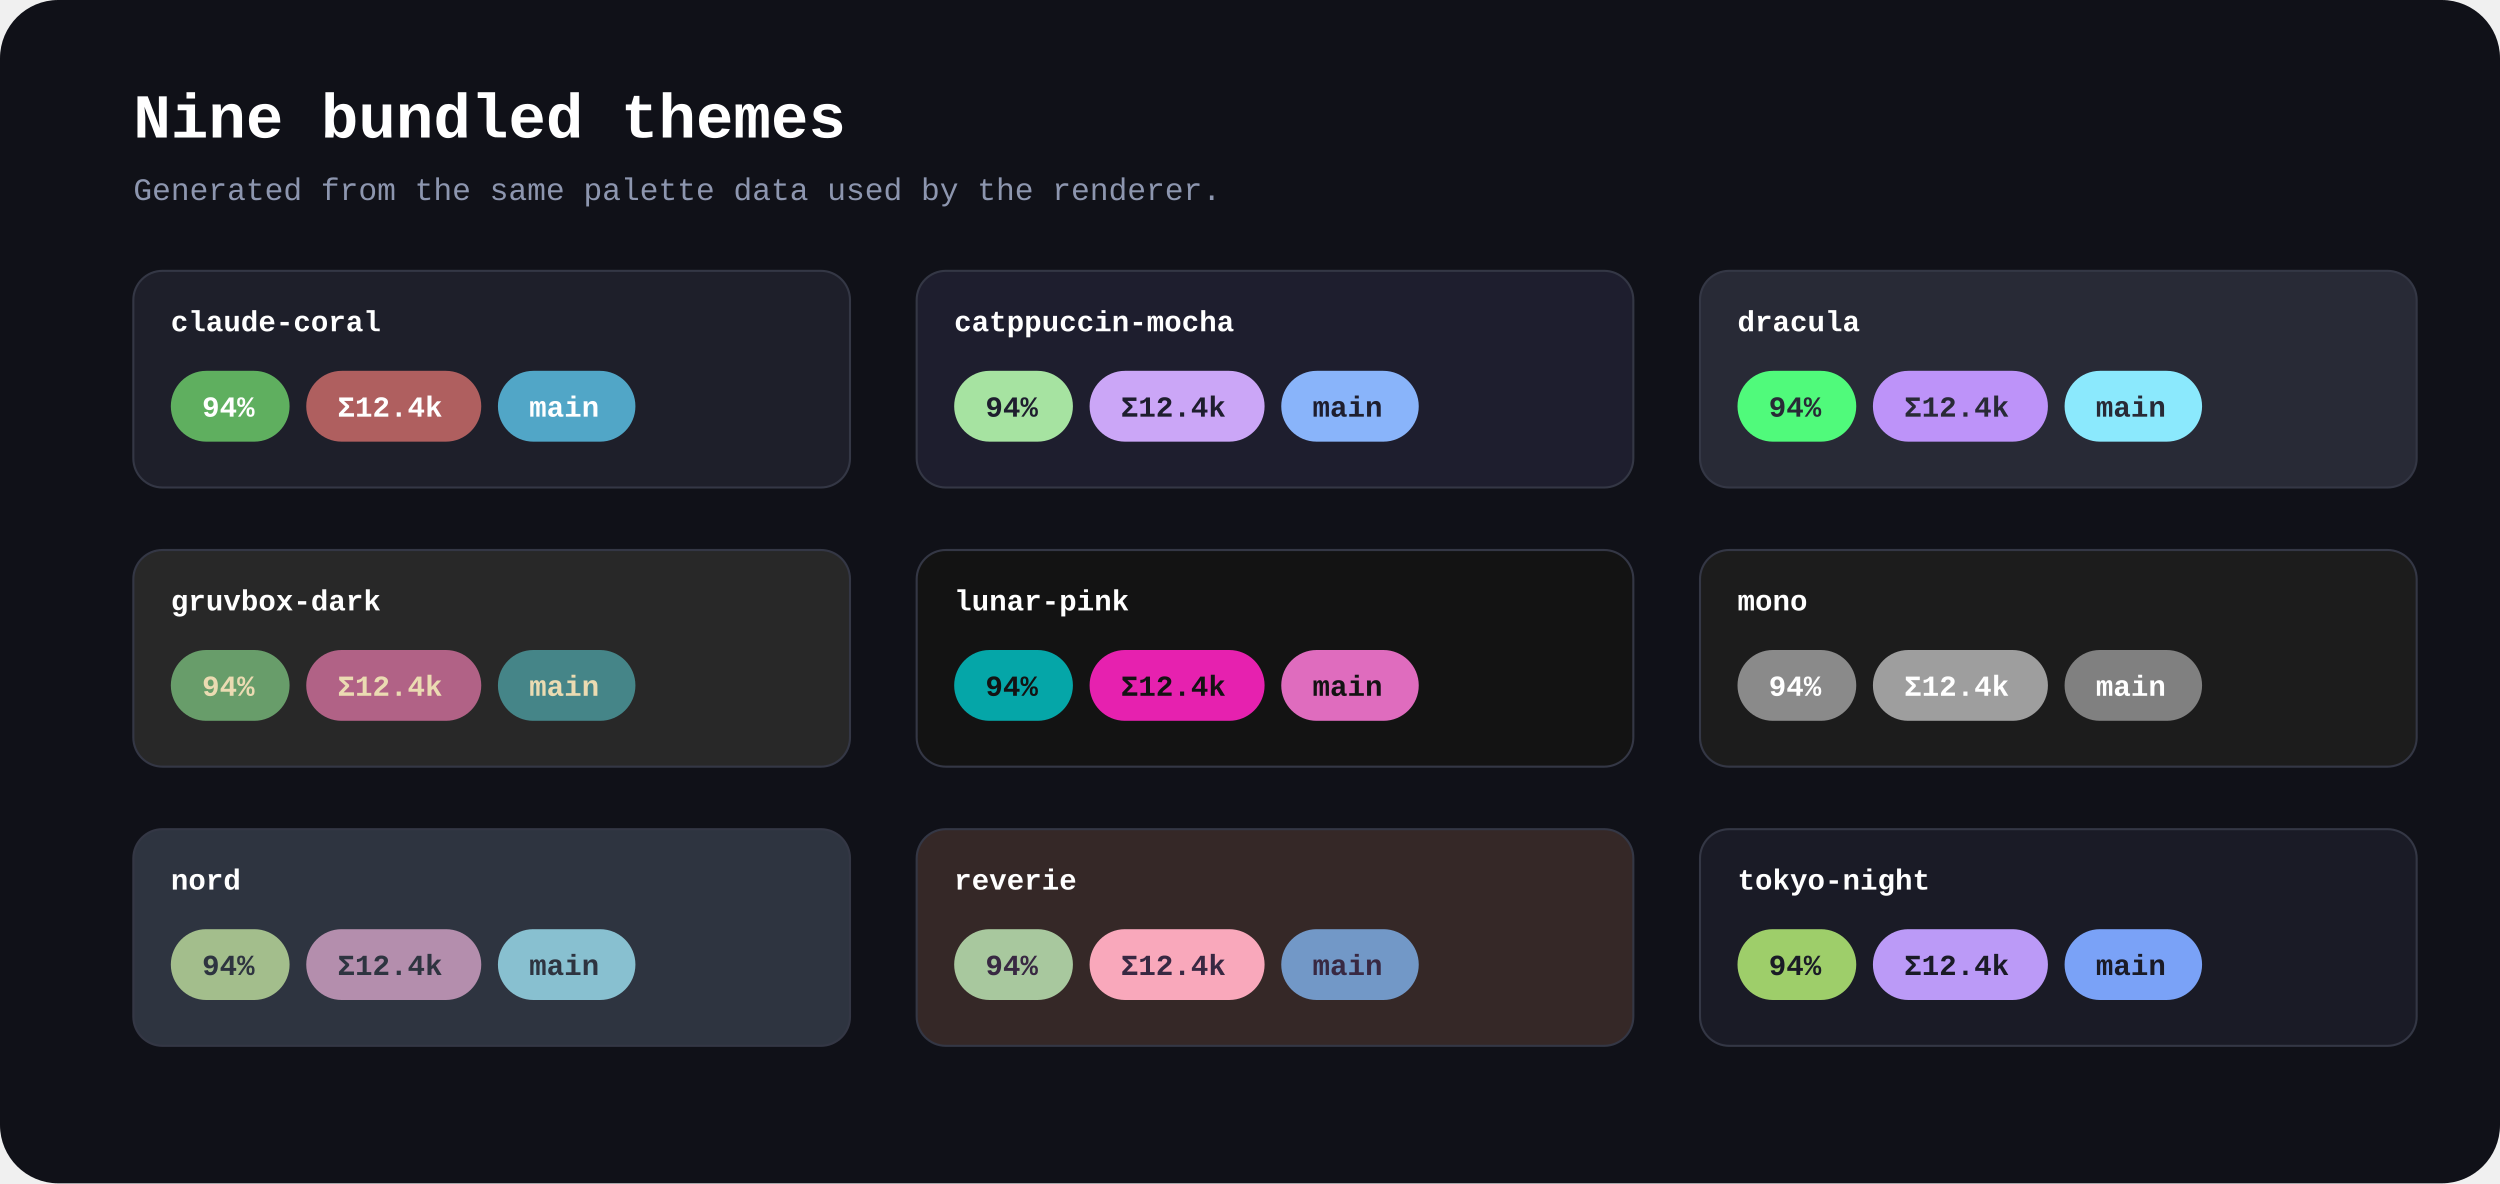
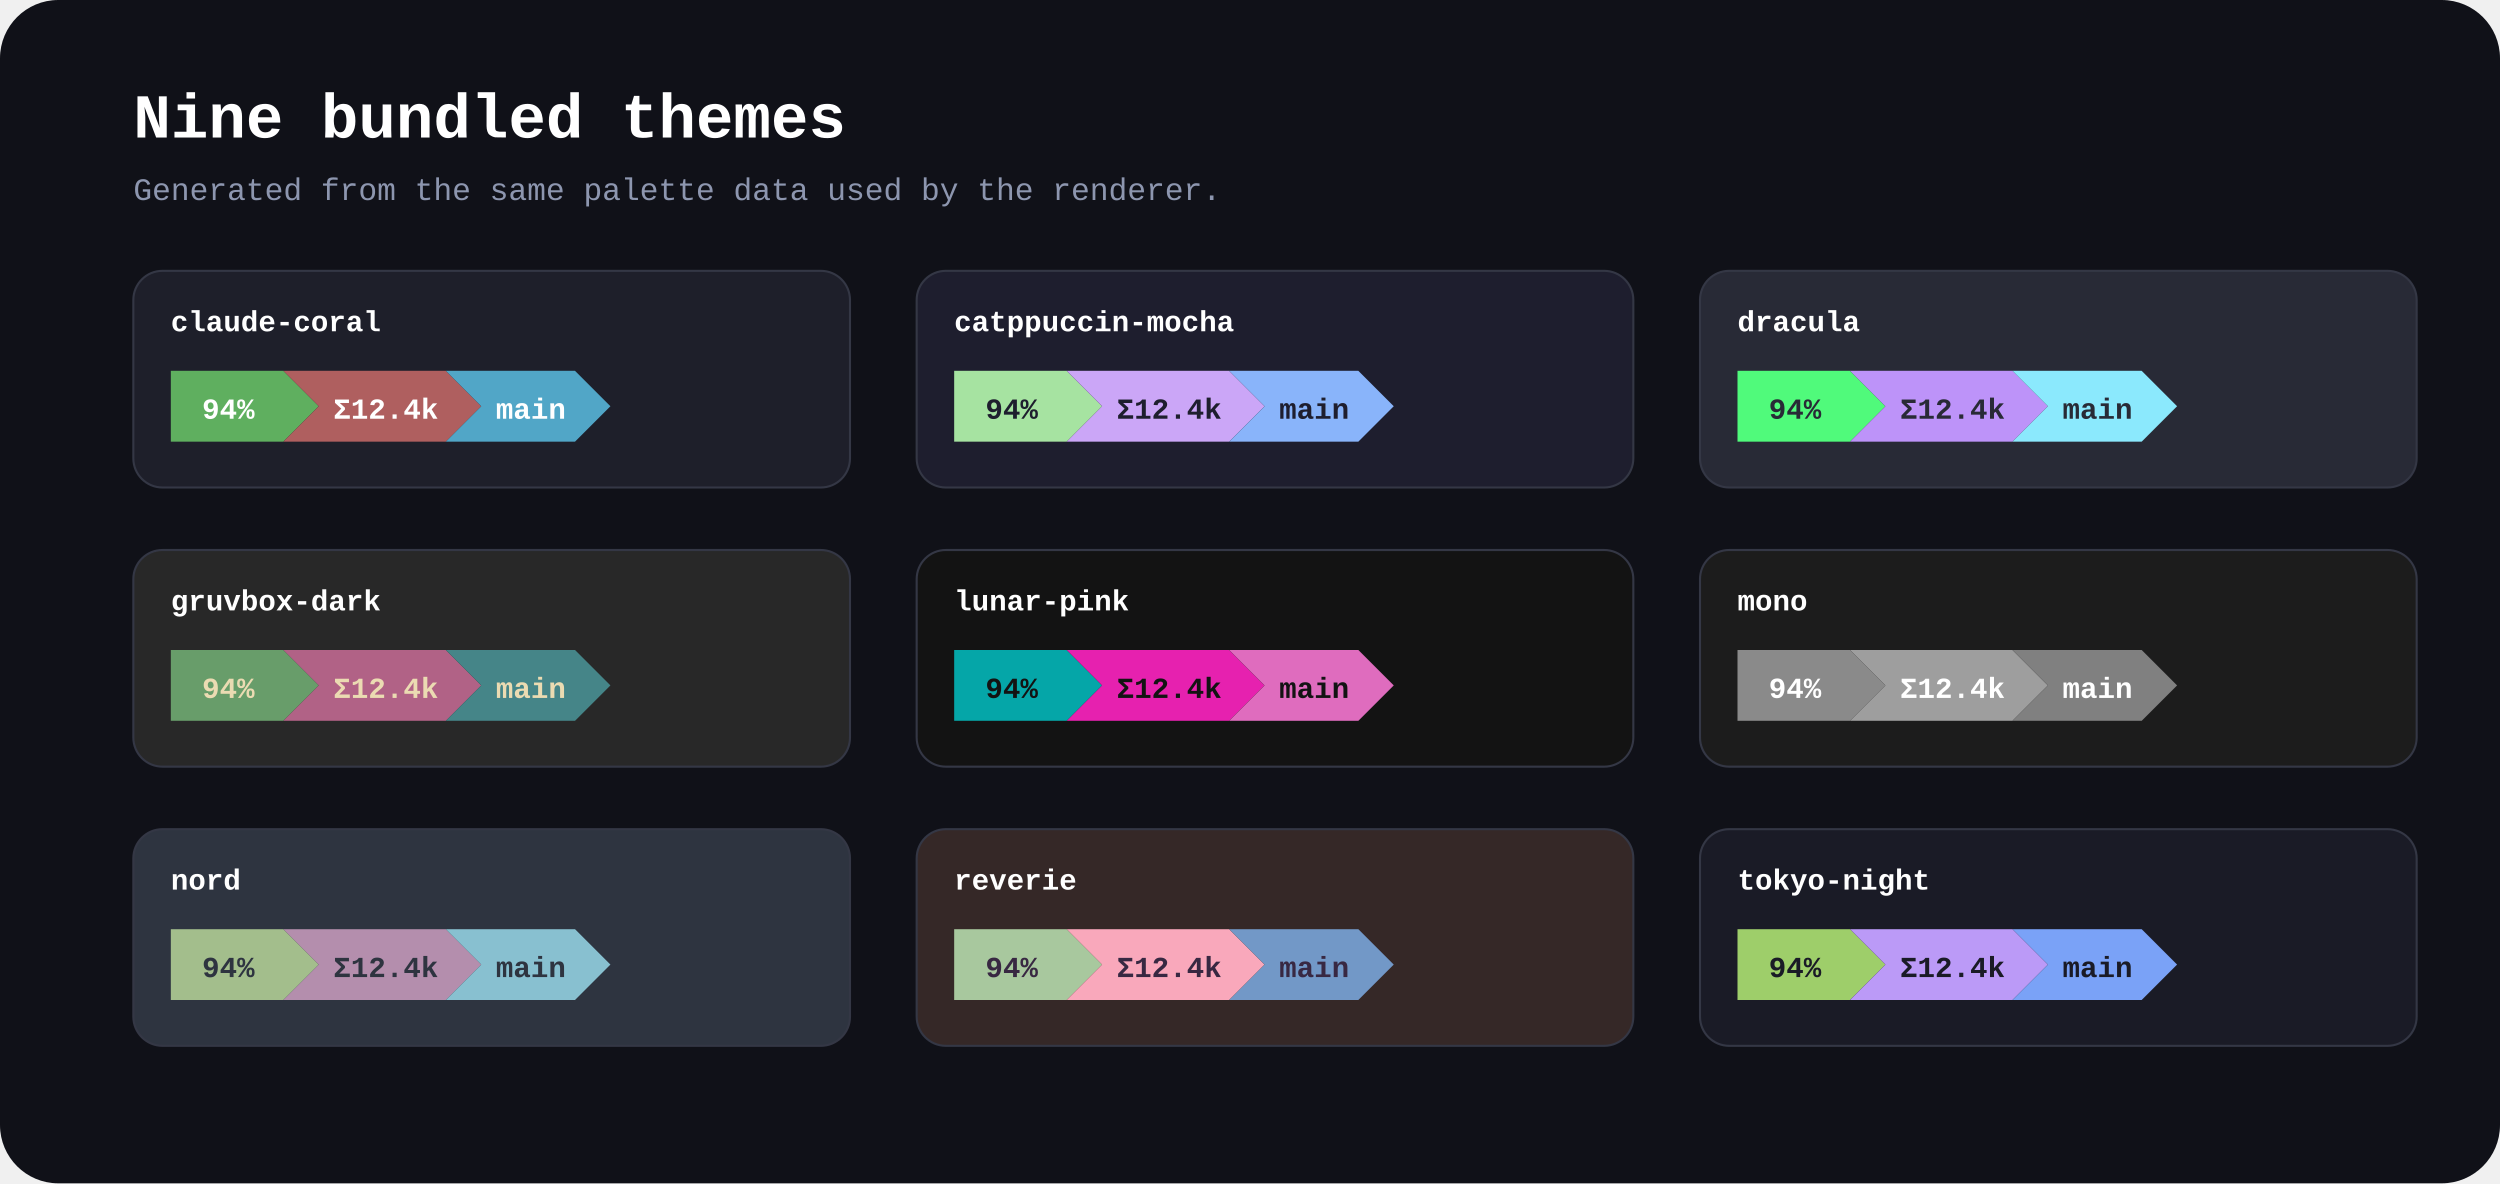
<svg xmlns="http://www.w3.org/2000/svg" width="1200" height="568" viewBox="0 0 1200 568" role="img" aria-labelledby="title desc">
  <style>
text { font-family: ui-monospace, SFMono-Regular, Menlo, Consolas, "Liberation Mono", monospace; }
</style>
  <rect width="1200" height="568" rx="28" fill="#101118" />
  <text x="64" y="66" fill="#ffffff" font-size="30" font-weight="800">Nine bundled themes</text>
  <text x="64" y="96" fill="#8d96af" font-size="15">Generated from the same palette data used by the renderer.</text>
  <rect x="64" y="130" width="344" height="104" rx="14" fill="#1e1f2a" stroke="#343745" />
  <text x="82" y="159" fill="#ffffff" font-size="14" font-weight="700">claude-coral</text>
-   <rect x="82" y="178" width="57" height="34" rx="17" fill="#5faf5f" />
-   <text x="97" y="200" fill="#ffffff" font-size="14" font-weight="700">94%</text>
-   <rect x="147" y="178" width="84" height="34" rx="17" fill="#af5f5f" />
-   <text x="162" y="200" fill="#ffffff" font-size="14" font-weight="700">Σ12.4k</text>
-   <rect x="239" y="178" width="66" height="34" rx="17" fill="#51a6c7" />
-   <text x="254" y="200" fill="#ffffff" font-size="14" font-weight="700">main</text>
+   <path d="M 82 178 H 136 L 153 195 L 136 212 H 82 Z" fill="#5faf5f" />
+   <text x="97" y="201" fill="#ffffff" font-size="14" font-weight="700">94%</text>
+   <path d="M 136 178 L 153 195 L 136 212 H 214 L 231 195 L 214 178 Z" fill="#af5f5f" />
+   <text x="160" y="201" fill="#ffffff" font-size="14" font-weight="700">Σ12.4k</text>
+   <path d="M 214 178 L 231 195 L 214 212 H 276 L 293 195 L 276 178 Z" fill="#51a6c7" />
+   <text x="238" y="201" fill="#ffffff" font-size="14" font-weight="700">main</text>
  <rect x="440" y="130" width="344" height="104" rx="14" fill="#1e1e2e" stroke="#343745" />
  <text x="458" y="159" fill="#ffffff" font-size="14" font-weight="700">catppuccin-mocha</text>
-   <rect x="458" y="178" width="57" height="34" rx="17" fill="#a6e3a1" />
-   <text x="473" y="200" fill="#1e1e2e" font-size="14" font-weight="700">94%</text>
-   <rect x="523" y="178" width="84" height="34" rx="17" fill="#cba6f7" />
-   <text x="538" y="200" fill="#1e1e2e" font-size="14" font-weight="700">Σ12.4k</text>
-   <rect x="615" y="178" width="66" height="34" rx="17" fill="#89b4fa" />
-   <text x="630" y="200" fill="#1e1e2e" font-size="14" font-weight="700">main</text>
+   <path d="M 458 178 H 512 L 529 195 L 512 212 H 458 Z" fill="#a6e3a1" />
+   <text x="473" y="201" fill="#1e1e2e" font-size="14" font-weight="700">94%</text>
+   <path d="M 512 178 L 529 195 L 512 212 H 590 L 607 195 L 590 178 Z" fill="#cba6f7" />
+   <text x="536" y="201" fill="#1e1e2e" font-size="14" font-weight="700">Σ12.4k</text>
+   <path d="M 590 178 L 607 195 L 590 212 H 652 L 669 195 L 652 178 Z" fill="#89b4fa" />
+   <text x="614" y="201" fill="#1e1e2e" font-size="14" font-weight="700">main</text>
  <rect x="816" y="130" width="344" height="104" rx="14" fill="#282a36" stroke="#343745" />
  <text x="834" y="159" fill="#ffffff" font-size="14" font-weight="700">dracula</text>
-   <rect x="834" y="178" width="57" height="34" rx="17" fill="#50fa7b" />
-   <text x="849" y="200" fill="#282a36" font-size="14" font-weight="700">94%</text>
-   <rect x="899" y="178" width="84" height="34" rx="17" fill="#bd93f9" />
-   <text x="914" y="200" fill="#282a36" font-size="14" font-weight="700">Σ12.4k</text>
-   <rect x="991" y="178" width="66" height="34" rx="17" fill="#8be9fd" />
-   <text x="1006" y="200" fill="#282a36" font-size="14" font-weight="700">main</text>
+   <path d="M 834 178 H 888 L 905 195 L 888 212 H 834 Z" fill="#50fa7b" />
+   <text x="849" y="201" fill="#282a36" font-size="14" font-weight="700">94%</text>
+   <path d="M 888 178 L 905 195 L 888 212 H 966 L 983 195 L 966 178 Z" fill="#bd93f9" />
+   <text x="912" y="201" fill="#282a36" font-size="14" font-weight="700">Σ12.4k</text>
+   <path d="M 966 178 L 983 195 L 966 212 H 1028 L 1045 195 L 1028 178 Z" fill="#8be9fd" />
+   <text x="990" y="201" fill="#282a36" font-size="14" font-weight="700">main</text>
  <rect x="64" y="264" width="344" height="104" rx="14" fill="#282828" stroke="#343745" />
  <text x="82" y="293" fill="#ffffff" font-size="14" font-weight="700">gruvbox-dark</text>
-   <rect x="82" y="312" width="57" height="34" rx="17" fill="#689d6a" />
-   <text x="97" y="334" fill="#ebdbb2" font-size="14" font-weight="700">94%</text>
-   <rect x="147" y="312" width="84" height="34" rx="17" fill="#b16286" />
-   <text x="162" y="334" fill="#ebdbb2" font-size="14" font-weight="700">Σ12.4k</text>
-   <rect x="239" y="312" width="66" height="34" rx="17" fill="#458588" />
-   <text x="254" y="334" fill="#ebdbb2" font-size="14" font-weight="700">main</text>
+   <path d="M 82 312 H 136 L 153 329 L 136 346 H 82 Z" fill="#689d6a" />
+   <text x="97" y="335" fill="#ebdbb2" font-size="14" font-weight="700">94%</text>
+   <path d="M 136 312 L 153 329 L 136 346 H 214 L 231 329 L 214 312 Z" fill="#b16286" />
+   <text x="160" y="335" fill="#ebdbb2" font-size="14" font-weight="700">Σ12.4k</text>
+   <path d="M 214 312 L 231 329 L 214 346 H 276 L 293 329 L 276 312 Z" fill="#458588" />
+   <text x="238" y="335" fill="#ebdbb2" font-size="14" font-weight="700">main</text>
  <rect x="440" y="264" width="344" height="104" rx="14" fill="#131313" stroke="#343745" />
  <text x="458" y="293" fill="#ffffff" font-size="14" font-weight="700">lunar-pink</text>
-   <rect x="458" y="312" width="57" height="34" rx="17" fill="#05a6a8" />
-   <text x="473" y="334" fill="#131313" font-size="14" font-weight="700">94%</text>
-   <rect x="523" y="312" width="84" height="34" rx="17" fill="#e621af" />
-   <text x="538" y="334" fill="#131313" font-size="14" font-weight="700">Σ12.4k</text>
-   <rect x="615" y="312" width="66" height="34" rx="17" fill="#df6cbe" />
-   <text x="630" y="334" fill="#131313" font-size="14" font-weight="700">main</text>
+   <path d="M 458 312 H 512 L 529 329 L 512 346 H 458 Z" fill="#05a6a8" />
+   <text x="473" y="335" fill="#131313" font-size="14" font-weight="700">94%</text>
+   <path d="M 512 312 L 529 329 L 512 346 H 590 L 607 329 L 590 312 Z" fill="#e621af" />
+   <text x="536" y="335" fill="#131313" font-size="14" font-weight="700">Σ12.4k</text>
+   <path d="M 590 312 L 607 329 L 590 346 H 652 L 669 329 L 652 312 Z" fill="#df6cbe" />
+   <text x="614" y="335" fill="#131313" font-size="14" font-weight="700">main</text>
  <rect x="816" y="264" width="344" height="104" rx="14" fill="#1c1c1c" stroke="#343745" />
  <text x="834" y="293" fill="#ffffff" font-size="14" font-weight="700">mono</text>
-   <rect x="834" y="312" width="57" height="34" rx="17" fill="#8a8a8a" />
-   <text x="849" y="334" fill="#ffffff" font-size="14" font-weight="700">94%</text>
-   <rect x="899" y="312" width="84" height="34" rx="17" fill="#9e9e9e" />
-   <text x="914" y="334" fill="#ffffff" font-size="14" font-weight="700">Σ12.4k</text>
-   <rect x="991" y="312" width="66" height="34" rx="17" fill="#808080" />
-   <text x="1006" y="334" fill="#ffffff" font-size="14" font-weight="700">main</text>
+   <path d="M 834 312 H 888 L 905 329 L 888 346 H 834 Z" fill="#8a8a8a" />
+   <text x="849" y="335" fill="#ffffff" font-size="14" font-weight="700">94%</text>
+   <path d="M 888 312 L 905 329 L 888 346 H 966 L 983 329 L 966 312 Z" fill="#9e9e9e" />
+   <text x="912" y="335" fill="#ffffff" font-size="14" font-weight="700">Σ12.4k</text>
+   <path d="M 966 312 L 983 329 L 966 346 H 1028 L 1045 329 L 1028 312 Z" fill="#808080" />
+   <text x="990" y="335" fill="#ffffff" font-size="14" font-weight="700">main</text>
  <rect x="64" y="398" width="344" height="104" rx="14" fill="#2e3440" stroke="#343745" />
  <text x="82" y="427" fill="#ffffff" font-size="14" font-weight="700">nord</text>
-   <rect x="82" y="446" width="57" height="34" rx="17" fill="#a3be8c" />
-   <text x="97" y="468" fill="#2e3440" font-size="14" font-weight="700">94%</text>
-   <rect x="147" y="446" width="84" height="34" rx="17" fill="#b48ead" />
-   <text x="162" y="468" fill="#2e3440" font-size="14" font-weight="700">Σ12.4k</text>
-   <rect x="239" y="446" width="66" height="34" rx="17" fill="#88c0d0" />
-   <text x="254" y="468" fill="#2e3440" font-size="14" font-weight="700">main</text>
+   <path d="M 82 446 H 136 L 153 463 L 136 480 H 82 Z" fill="#a3be8c" />
+   <text x="97" y="469" fill="#2e3440" font-size="14" font-weight="700">94%</text>
+   <path d="M 136 446 L 153 463 L 136 480 H 214 L 231 463 L 214 446 Z" fill="#b48ead" />
+   <text x="160" y="469" fill="#2e3440" font-size="14" font-weight="700">Σ12.4k</text>
+   <path d="M 214 446 L 231 463 L 214 480 H 276 L 293 463 L 276 446 Z" fill="#88c0d0" />
+   <text x="238" y="469" fill="#2e3440" font-size="14" font-weight="700">main</text>
  <rect x="440" y="398" width="344" height="104" rx="14" fill="#352827" stroke="#343745" />
  <text x="458" y="427" fill="#ffffff" font-size="14" font-weight="700">reverie</text>
-   <rect x="458" y="446" width="57" height="34" rx="17" fill="#a8c89e" />
-   <text x="473" y="468" fill="#382842" font-size="14" font-weight="700">94%</text>
-   <rect x="523" y="446" width="84" height="34" rx="17" fill="#f9a8bb" />
-   <text x="538" y="468" fill="#382842" font-size="14" font-weight="700">Σ12.4k</text>
-   <rect x="615" y="446" width="66" height="34" rx="17" fill="#7298c7" />
-   <text x="630" y="468" fill="#382842" font-size="14" font-weight="700">main</text>
+   <path d="M 458 446 H 512 L 529 463 L 512 480 H 458 Z" fill="#a8c89e" />
+   <text x="473" y="469" fill="#382842" font-size="14" font-weight="700">94%</text>
+   <path d="M 512 446 L 529 463 L 512 480 H 590 L 607 463 L 590 446 Z" fill="#f9a8bb" />
+   <text x="536" y="469" fill="#382842" font-size="14" font-weight="700">Σ12.4k</text>
+   <path d="M 590 446 L 607 463 L 590 480 H 652 L 669 463 L 652 446 Z" fill="#7298c7" />
+   <text x="614" y="469" fill="#382842" font-size="14" font-weight="700">main</text>
  <rect x="816" y="398" width="344" height="104" rx="14" fill="#1a1b26" stroke="#343745" />
  <text x="834" y="427" fill="#ffffff" font-size="14" font-weight="700">tokyo-night</text>
-   <rect x="834" y="446" width="57" height="34" rx="17" fill="#9ece6a" />
-   <text x="849" y="468" fill="#1a1b26" font-size="14" font-weight="700">94%</text>
-   <rect x="899" y="446" width="84" height="34" rx="17" fill="#bb9af7" />
-   <text x="914" y="468" fill="#1a1b26" font-size="14" font-weight="700">Σ12.4k</text>
-   <rect x="991" y="446" width="66" height="34" rx="17" fill="#7aa2f7" />
-   <text x="1006" y="468" fill="#1a1b26" font-size="14" font-weight="700">main</text>
+   <path d="M 834 446 H 888 L 905 463 L 888 480 H 834 Z" fill="#9ece6a" />
+   <text x="849" y="469" fill="#1a1b26" font-size="14" font-weight="700">94%</text>
+   <path d="M 888 446 L 905 463 L 888 480 H 966 L 983 463 L 966 446 Z" fill="#bb9af7" />
+   <text x="912" y="469" fill="#1a1b26" font-size="14" font-weight="700">Σ12.4k</text>
+   <path d="M 966 446 L 983 463 L 966 480 H 1028 L 1045 463 L 1028 446 Z" fill="#7aa2f7" />
+   <text x="990" y="469" fill="#1a1b26" font-size="14" font-weight="700">main</text>
</svg>
